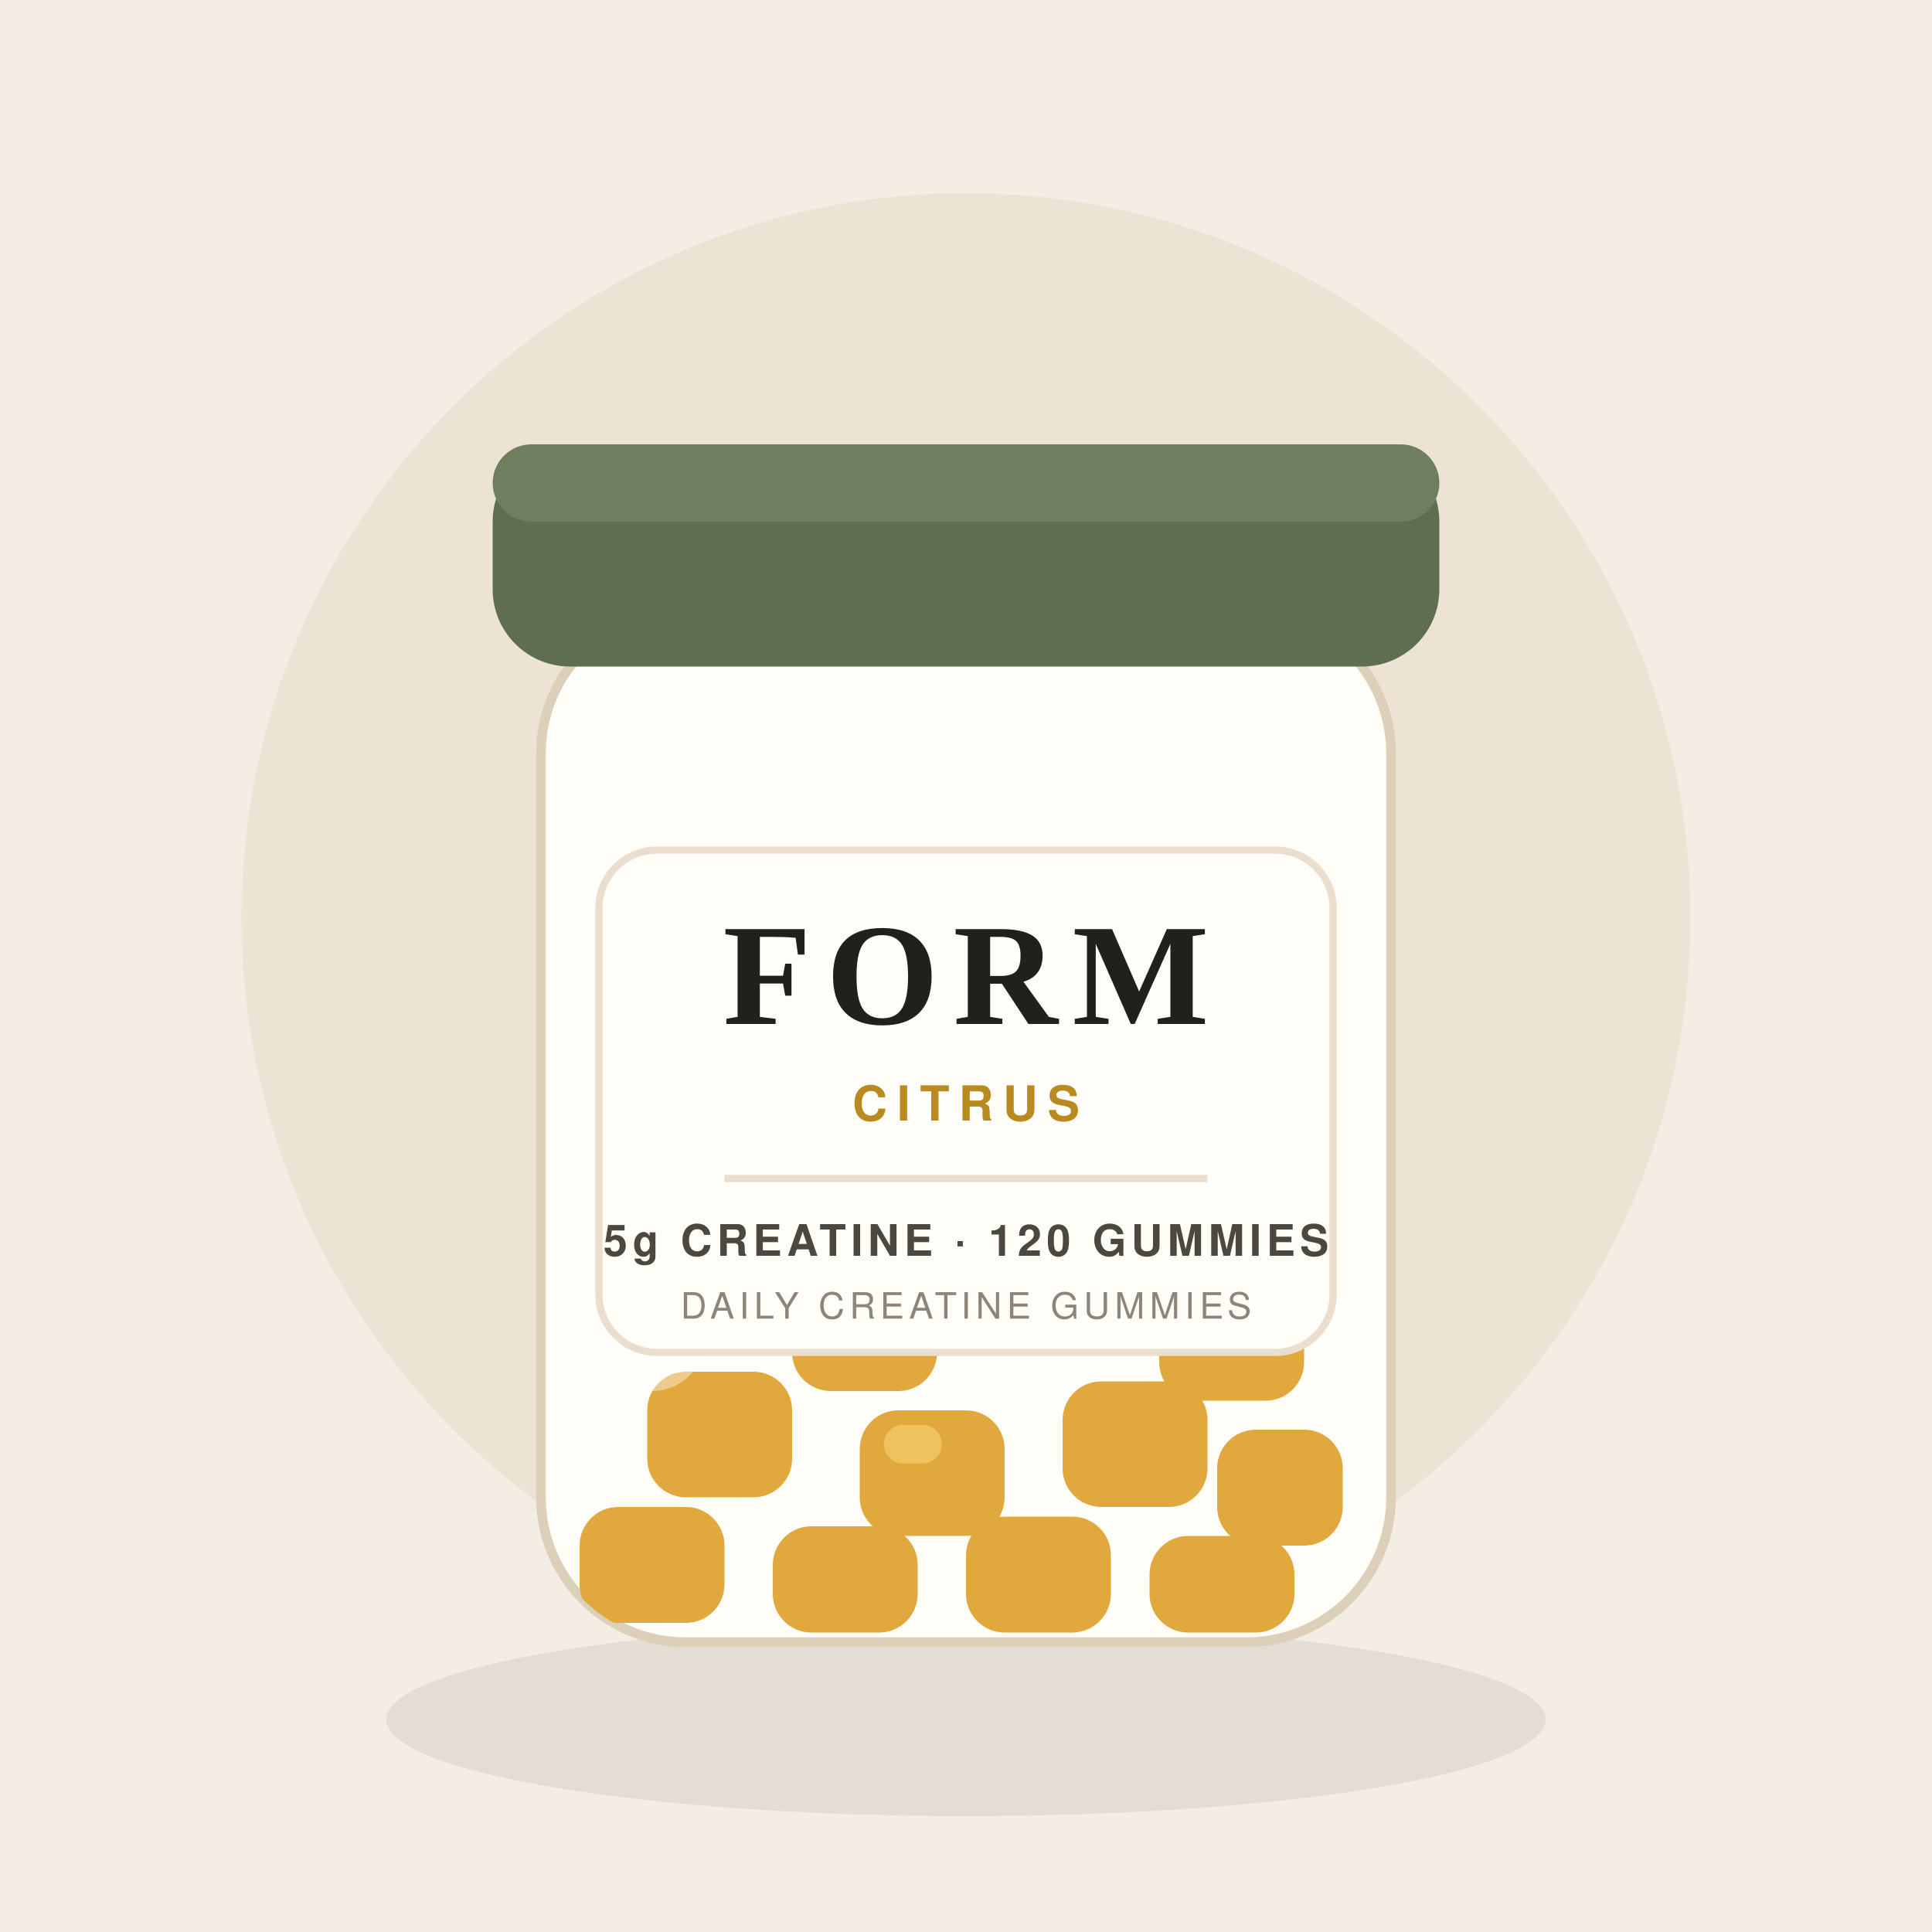
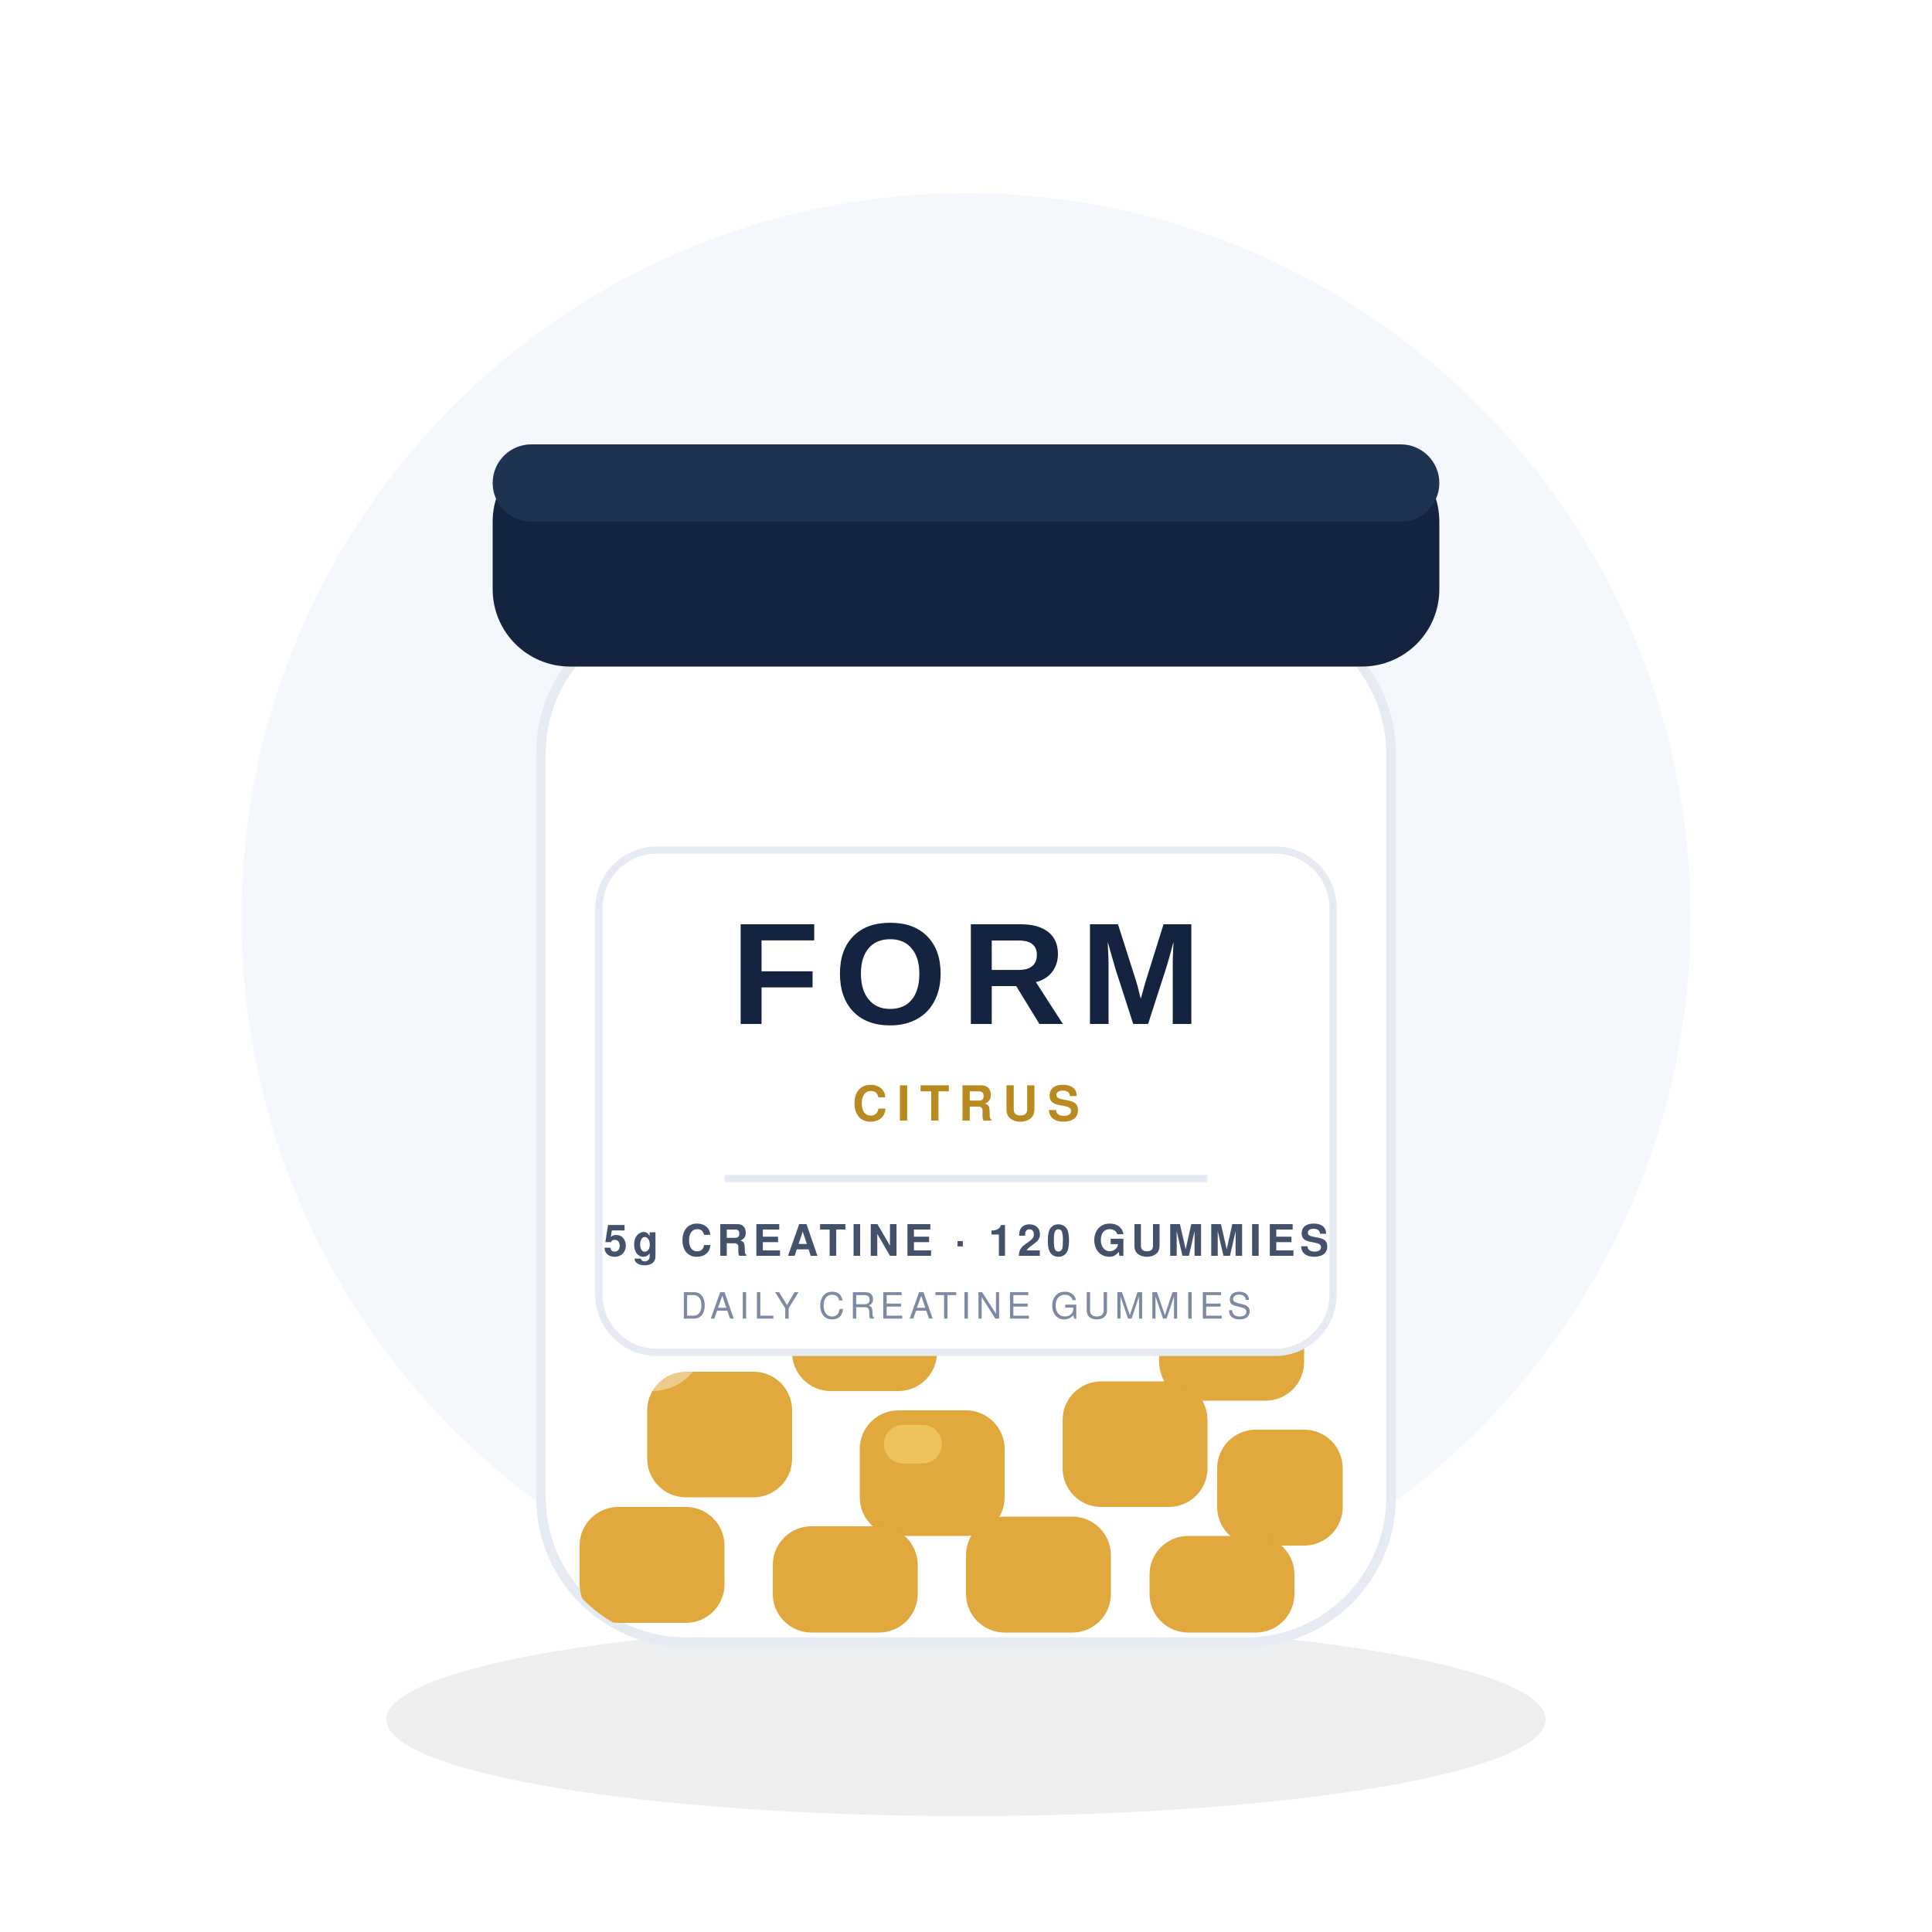
<svg xmlns="http://www.w3.org/2000/svg" viewBox="0 0 400 400" role="img" aria-label="FORM Citrus creatine gummies jar">
  <defs>
    <clipPath id="jarC">
      <rect x="112" y="126" width="176" height="214" rx="30" />
    </clipPath>
  </defs>
-   <rect width="400" height="400" fill="#f3ede3" />
-   <circle cx="200" cy="190" r="150" fill="#ece3d4" />
-   <ellipse cx="200" cy="356" rx="120" ry="20" fill="#20211d" opacity="0.08" />
-   <rect x="112" y="126" width="176" height="214" rx="30" fill="#fffdf8" stroke="#ddd0bb" stroke-width="2" />
+   <rect width="400" height="400" fill="#ffffff" />
+   <circle cx="200" cy="190" r="150" fill="#f4f7fb" />
+   <ellipse cx="200" cy="356" rx="120" ry="20" fill="#14233f" opacity="0.08" />
+   <rect x="112" y="126" width="176" height="214" rx="30" fill="#ffffff" stroke="#e6eaf2" stroke-width="2" />
  <g clip-path="url(#jarC)">
    <g fill="#e0a83d">
      <rect x="126" y="250" width="30" height="26" rx="8" />
      <rect x="164" y="262" width="30" height="26" rx="8" />
      <rect x="202" y="252" width="30" height="26" rx="8" />
      <rect x="240" y="264" width="30" height="26" rx="8" />
      <rect x="134" y="284" width="30" height="26" rx="8" />
      <rect x="178" y="292" width="30" height="26" rx="8" />
      <rect x="220" y="286" width="30" height="26" rx="8" />
      <rect x="252" y="296" width="26" height="24" rx="8" />
      <rect x="120" y="312" width="30" height="24" rx="8" />
      <rect x="160" y="316" width="30" height="22" rx="8" />
      <rect x="200" y="314" width="30" height="24" rx="8" />
      <rect x="238" y="318" width="30" height="20" rx="8" />
    </g>
    <g fill="#f0c560" opacity="0.9">
      <rect x="131" y="253" width="12" height="8" rx="4" />
      <rect x="207" y="255" width="12" height="8" rx="4" />
      <rect x="183" y="295" width="12" height="8" rx="4" />
      <rect x="243" y="267" width="12" height="8" rx="4" />
    </g>
  </g>
  <rect x="124" y="138" width="22" height="150" rx="11" fill="#ffffff" opacity="0.4" />
-   <rect x="102" y="92" width="196" height="46" rx="16" fill="#5f6e50" />
-   <rect x="102" y="92" width="196" height="16" rx="8" fill="#6f7e5f" />
-   <rect x="124" y="176" width="152" height="104" rx="12" fill="#fffdf8" stroke="#eadfce" stroke-width="1.5" />
-   <text x="200" y="212" text-anchor="middle" font-family="Georgia, 'Times New Roman', serif" font-size="30" font-weight="600" fill="#20211d" letter-spacing="3">FORM</text>
+   <rect x="102" y="92" width="196" height="46" rx="16" fill="#14233f" />
+   <rect x="102" y="92" width="196" height="16" rx="8" fill="#1e3252" />
+   <rect x="124" y="176" width="152" height="104" rx="12" fill="#ffffff" stroke="#e6eaf2" stroke-width="1.5" />
+   <text x="200" y="212" text-anchor="middle" font-family="'Helvetica Neue', Arial, sans-serif" font-size="30" font-weight="600" fill="#14233f" letter-spacing="3">FORM</text>
  <text x="200" y="232" text-anchor="middle" font-family="Helvetica, Arial, sans-serif" font-size="10" font-weight="700" fill="#b88a1f" letter-spacing="2">CITRUS</text>
-   <line x1="150" y1="244" x2="250" y2="244" stroke="#eadfce" stroke-width="1.5" />
-   <text x="200" y="260" text-anchor="middle" font-family="Helvetica, Arial, sans-serif" font-size="9" font-weight="600" fill="#4b483f" letter-spacing="1">5g CREATINE · 120 GUMMIES</text>
-   <text x="200" y="273" text-anchor="middle" font-family="Helvetica, Arial, sans-serif" font-size="7.5" fill="#8c8579" letter-spacing="1">DAILY CREATINE GUMMIES</text>
+   <line x1="150" y1="244" x2="250" y2="244" stroke="#e6eaf2" stroke-width="1.5" />
+   <text x="200" y="260" text-anchor="middle" font-family="Helvetica, Arial, sans-serif" font-size="9" font-weight="600" fill="#44516b" letter-spacing="1">5g CREATINE · 120 GUMMIES</text>
+   <text x="200" y="273" text-anchor="middle" font-family="Helvetica, Arial, sans-serif" font-size="7.5" fill="#7e8aa3" letter-spacing="1">DAILY CREATINE GUMMIES</text>
</svg>
